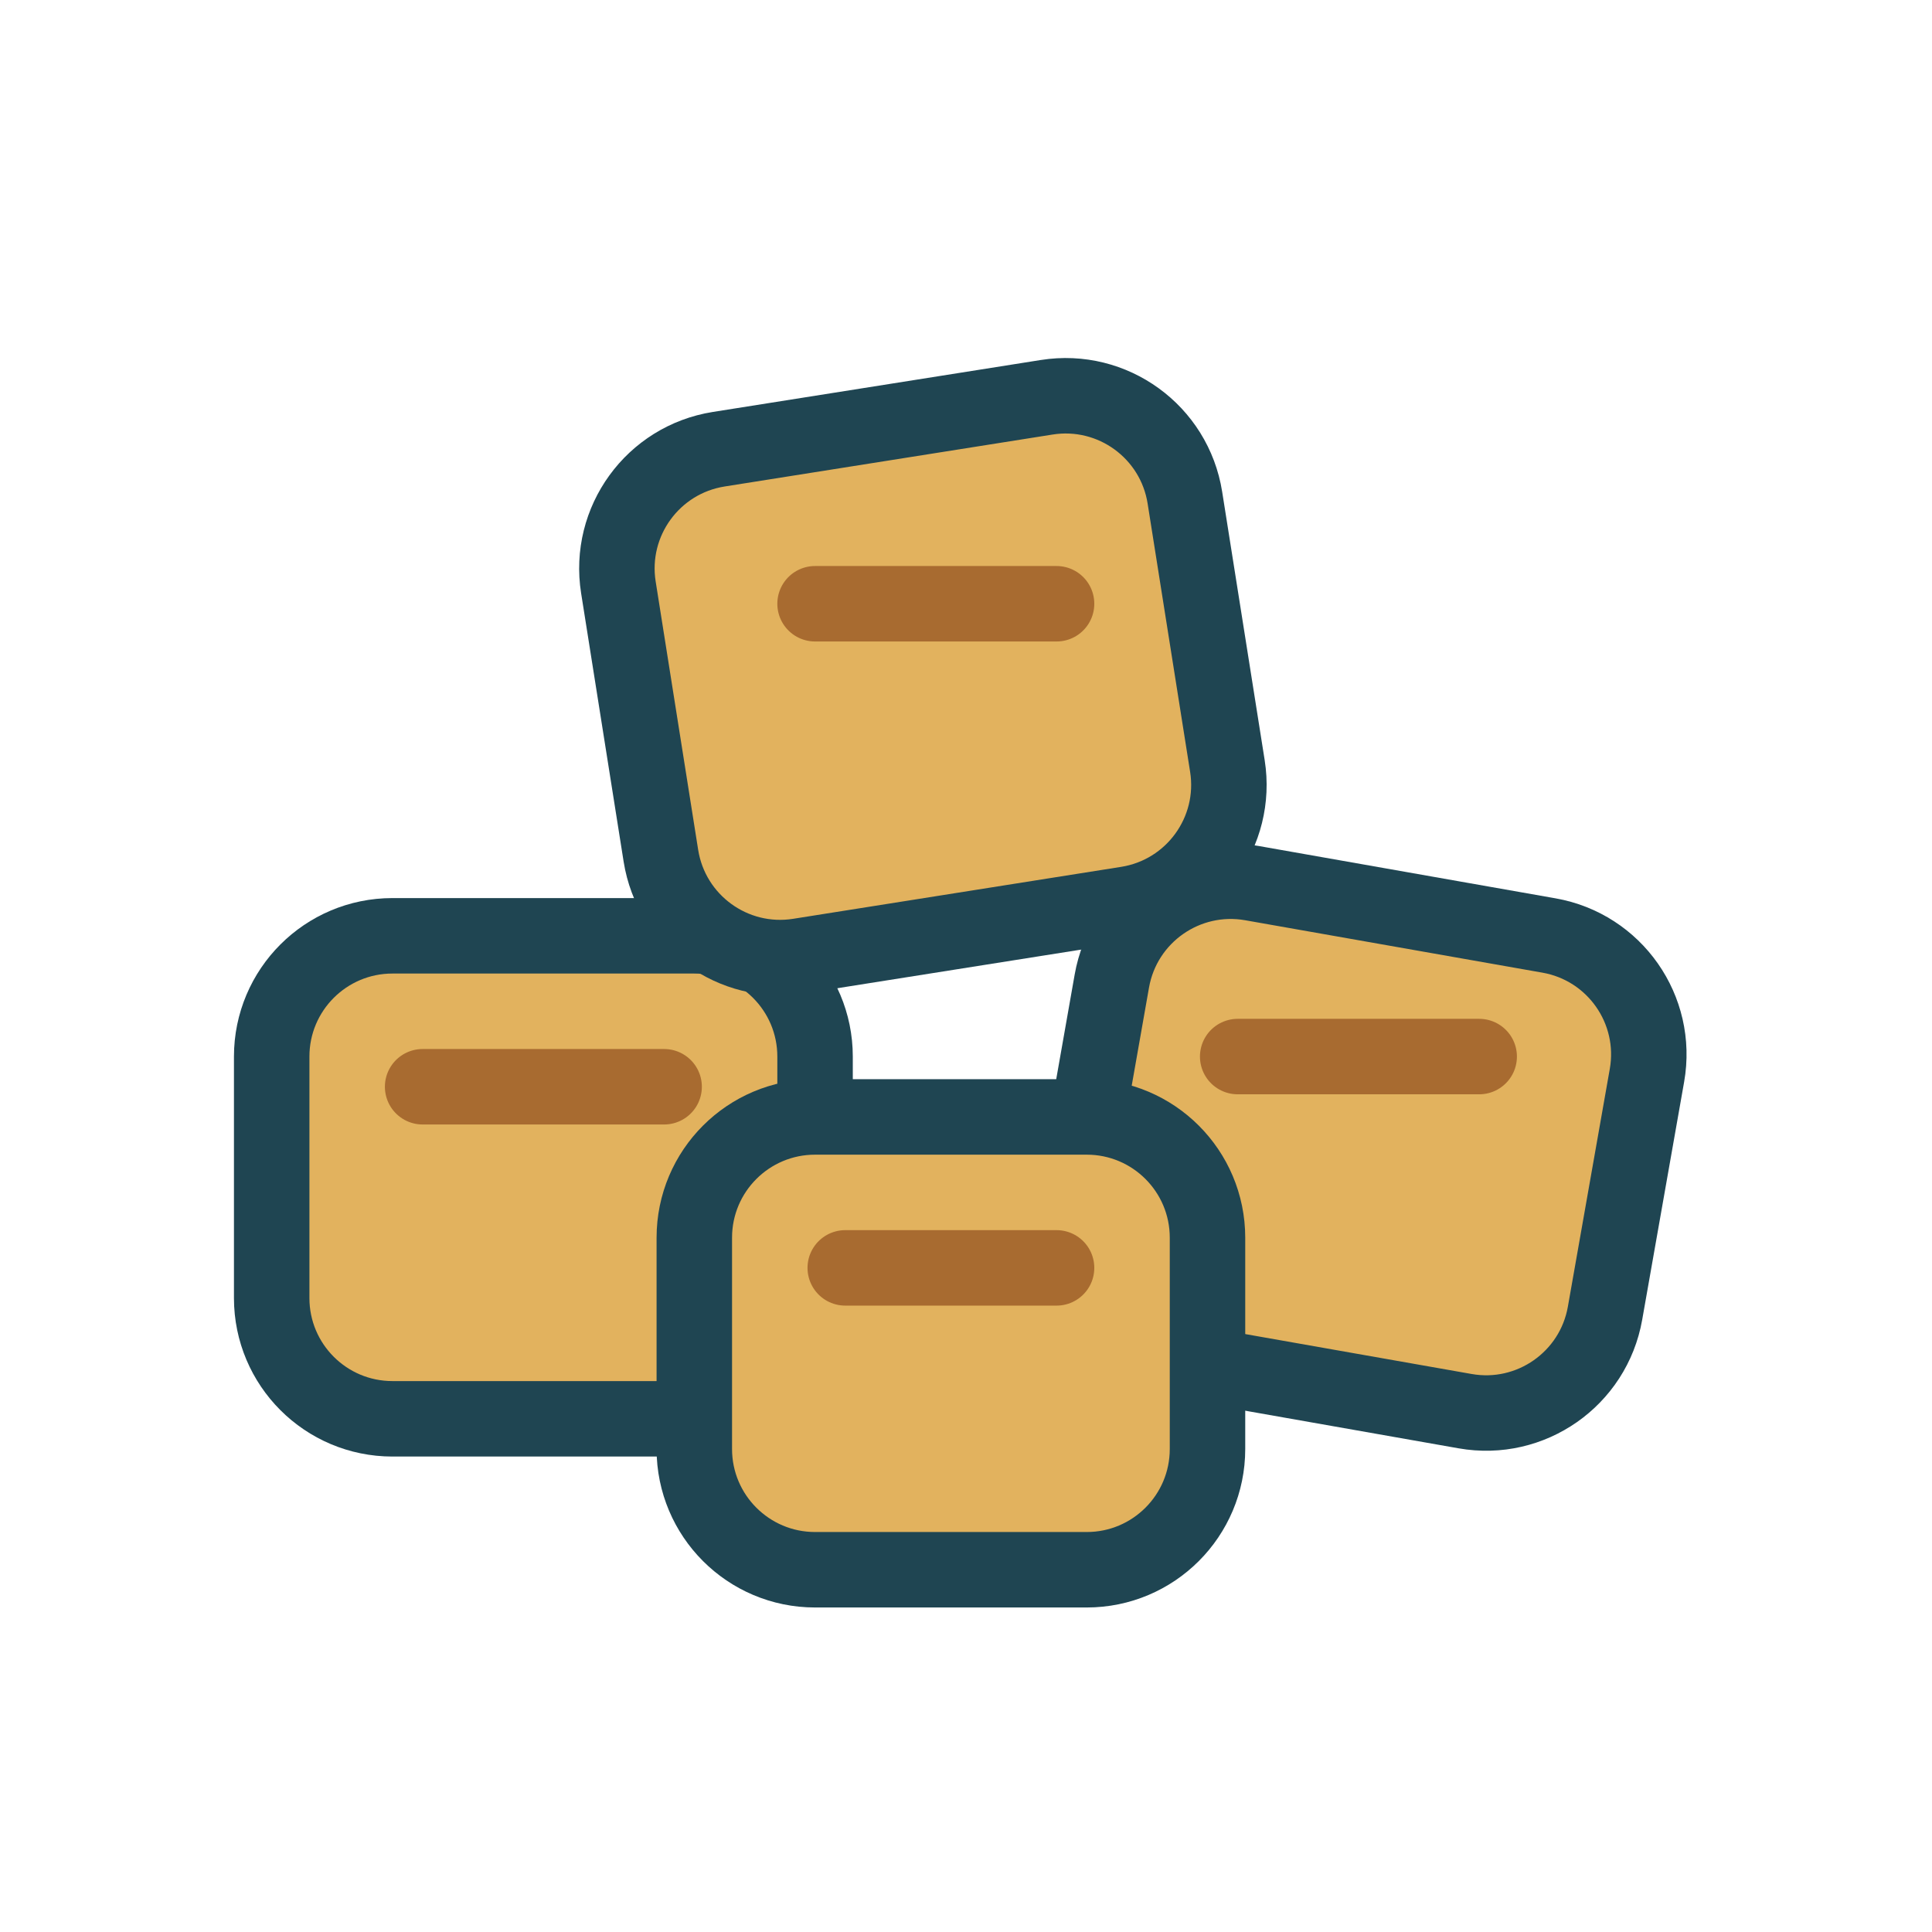
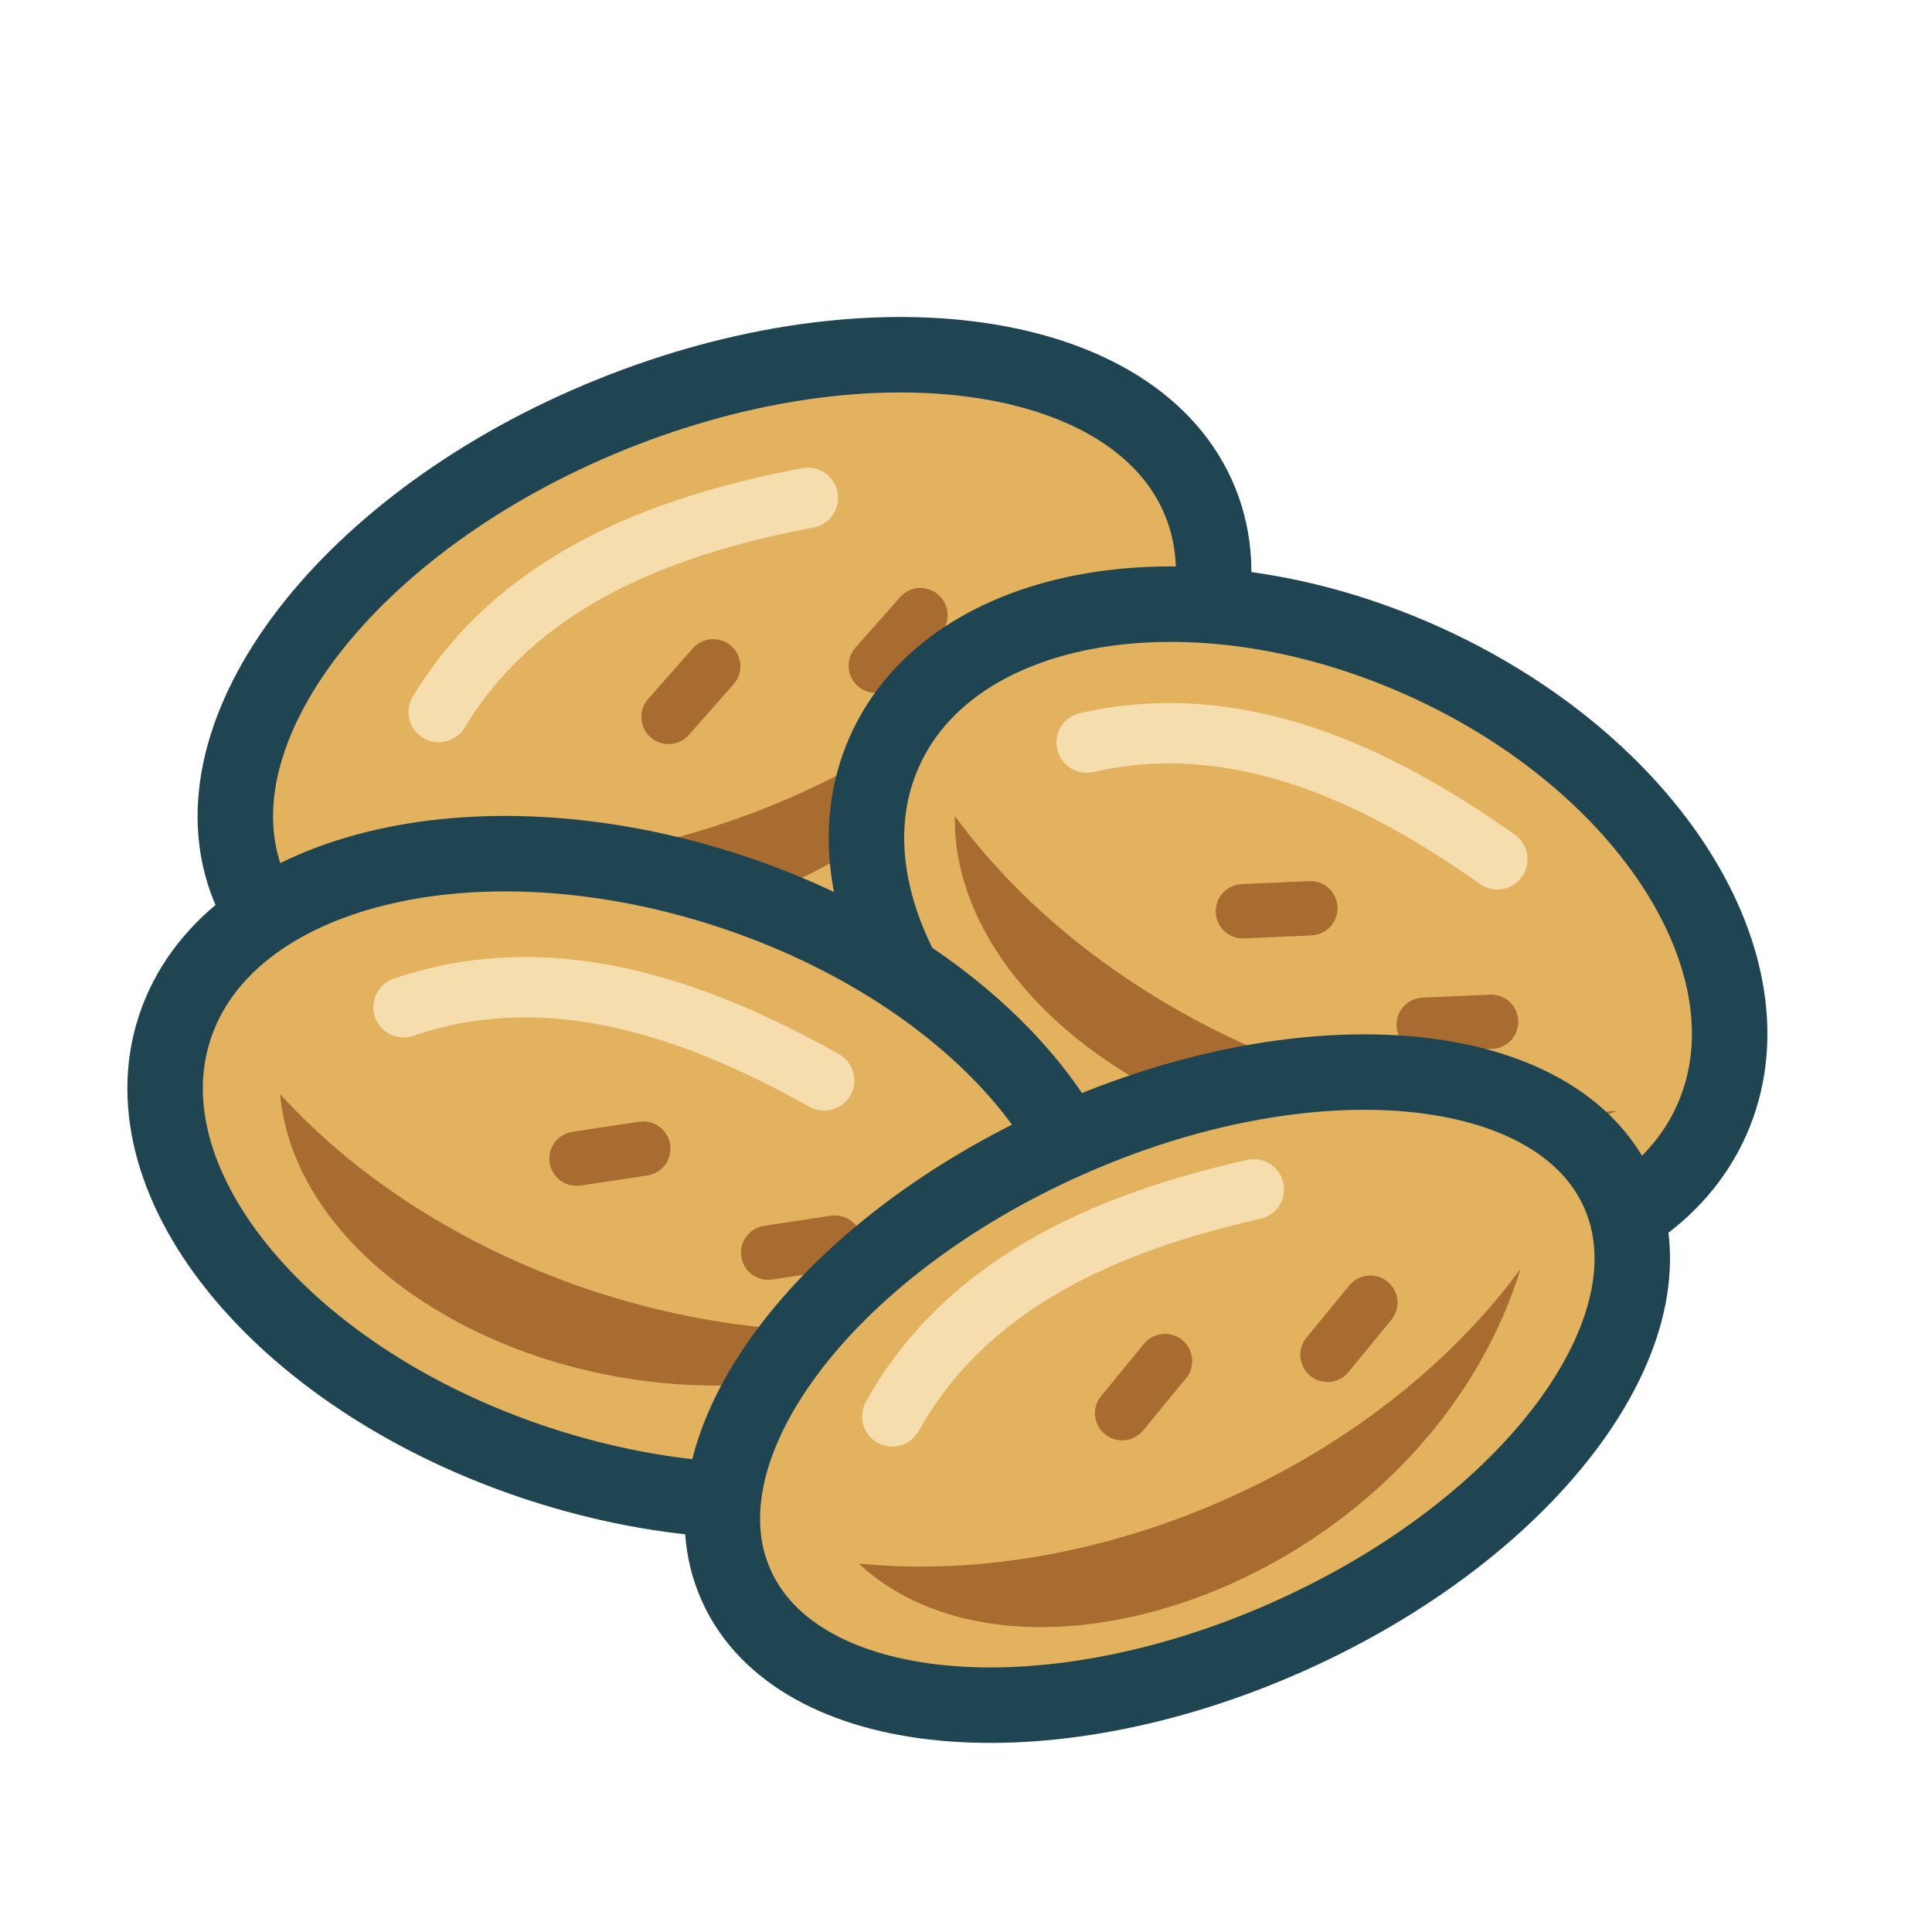
<svg xmlns="http://www.w3.org/2000/svg" viewBox="0 0 64 64">
-   <g class="food" fill="#E2B25E" stroke="#1F4552" stroke-width="2.5" stroke-linejoin="round">
-     <rect x="9" y="31" width="18" height="16" rx="4" />
-     <rect x="36" y="30" width="18" height="16" rx="4" transform="rotate(10 45 38)" />
-     <rect x="21" y="14" width="19" height="17" rx="4" transform="rotate(-9 30 22)" />
-     <rect x="23" y="37" width="17" height="15" rx="4" />
+   <g transform="translate(24 23) rotate(-22)">
+     <ellipse class="food" rx="17" ry="10" fill="#E2B25E" stroke="#1F4552" stroke-width="2.5" />
+     <path class="marks" d="M-12 1c3 7 17 8 24 0-7 4-17 4-24 0z" fill="#A86B30" />
+     <path d="M-9-3c4-3 9-3 14-2" fill="none" stroke="#FFF4D8" stroke-width="2" stroke-linecap="round" opacity=".65" />
+     <path class="marks" d="m-2 0 2-1m5 2 2-1" stroke="#A86B30" stroke-width="1.8" stroke-linecap="round" />
  </g>
-   <path class="marks" d="M14 36h8M27 20h8M41 35h8M28 42h7" stroke="#A86B30" stroke-width="2.5" stroke-linecap="round" />
+   <g transform="translate(43 31) rotate(24)">
+     <ellipse class="food" rx="15" ry="10" fill="#E2B25E" stroke="#1F4552" stroke-width="2.5" />
+     <path class="marks" d="M-12 1c3 7 17 8 24 0-7 4-17 4-24 0z" fill="#A86B30" />
+     <path d="M-9-3c4-3 9-3 14-2" fill="none" stroke="#FFF4D8" stroke-width="2" stroke-linecap="round" opacity=".65" />
+     <path class="marks" d="m-2 0 2-1m5 2 2-1" stroke="#A86B30" stroke-width="1.8" stroke-linecap="round" />
+   </g>
+   <g transform="translate(21 39) rotate(18)">
+     <ellipse class="food" rx="16" ry="10" fill="#E2B25E" stroke="#1F4552" stroke-width="2.5" />
+     <path class="marks" d="M-12 1c3 7 17 8 24 0-7 4-17 4-24 0z" fill="#A86B30" />
+     <path d="M-9-3c4-3 9-3 14-2" fill="none" stroke="#FFF4D8" stroke-width="2" stroke-linecap="round" opacity=".65" />
+     <path class="marks" d="m-2 0 2-1m5 2 2-1" stroke="#A86B30" stroke-width="1.8" stroke-linecap="round" />
+   </g>
+   <g transform="translate(39 46) rotate(-24)">
+     <ellipse class="food" rx="16" ry="9" fill="#E2B25E" stroke="#1F4552" stroke-width="2.5" />
+     <path class="marks" d="M-12 1c3 7 17 8 24 0-7 4-17 4-24 0z" fill="#A86B30" />
+     <path d="M-9-3c4-3 9-3 14-2" fill="none" stroke="#FFF4D8" stroke-width="2" stroke-linecap="round" opacity=".65" />
+     <path class="marks" d="m-2 0 2-1m5 2 2-1" stroke="#A86B30" stroke-width="1.8" stroke-linecap="round" />
+   </g>
</svg>
